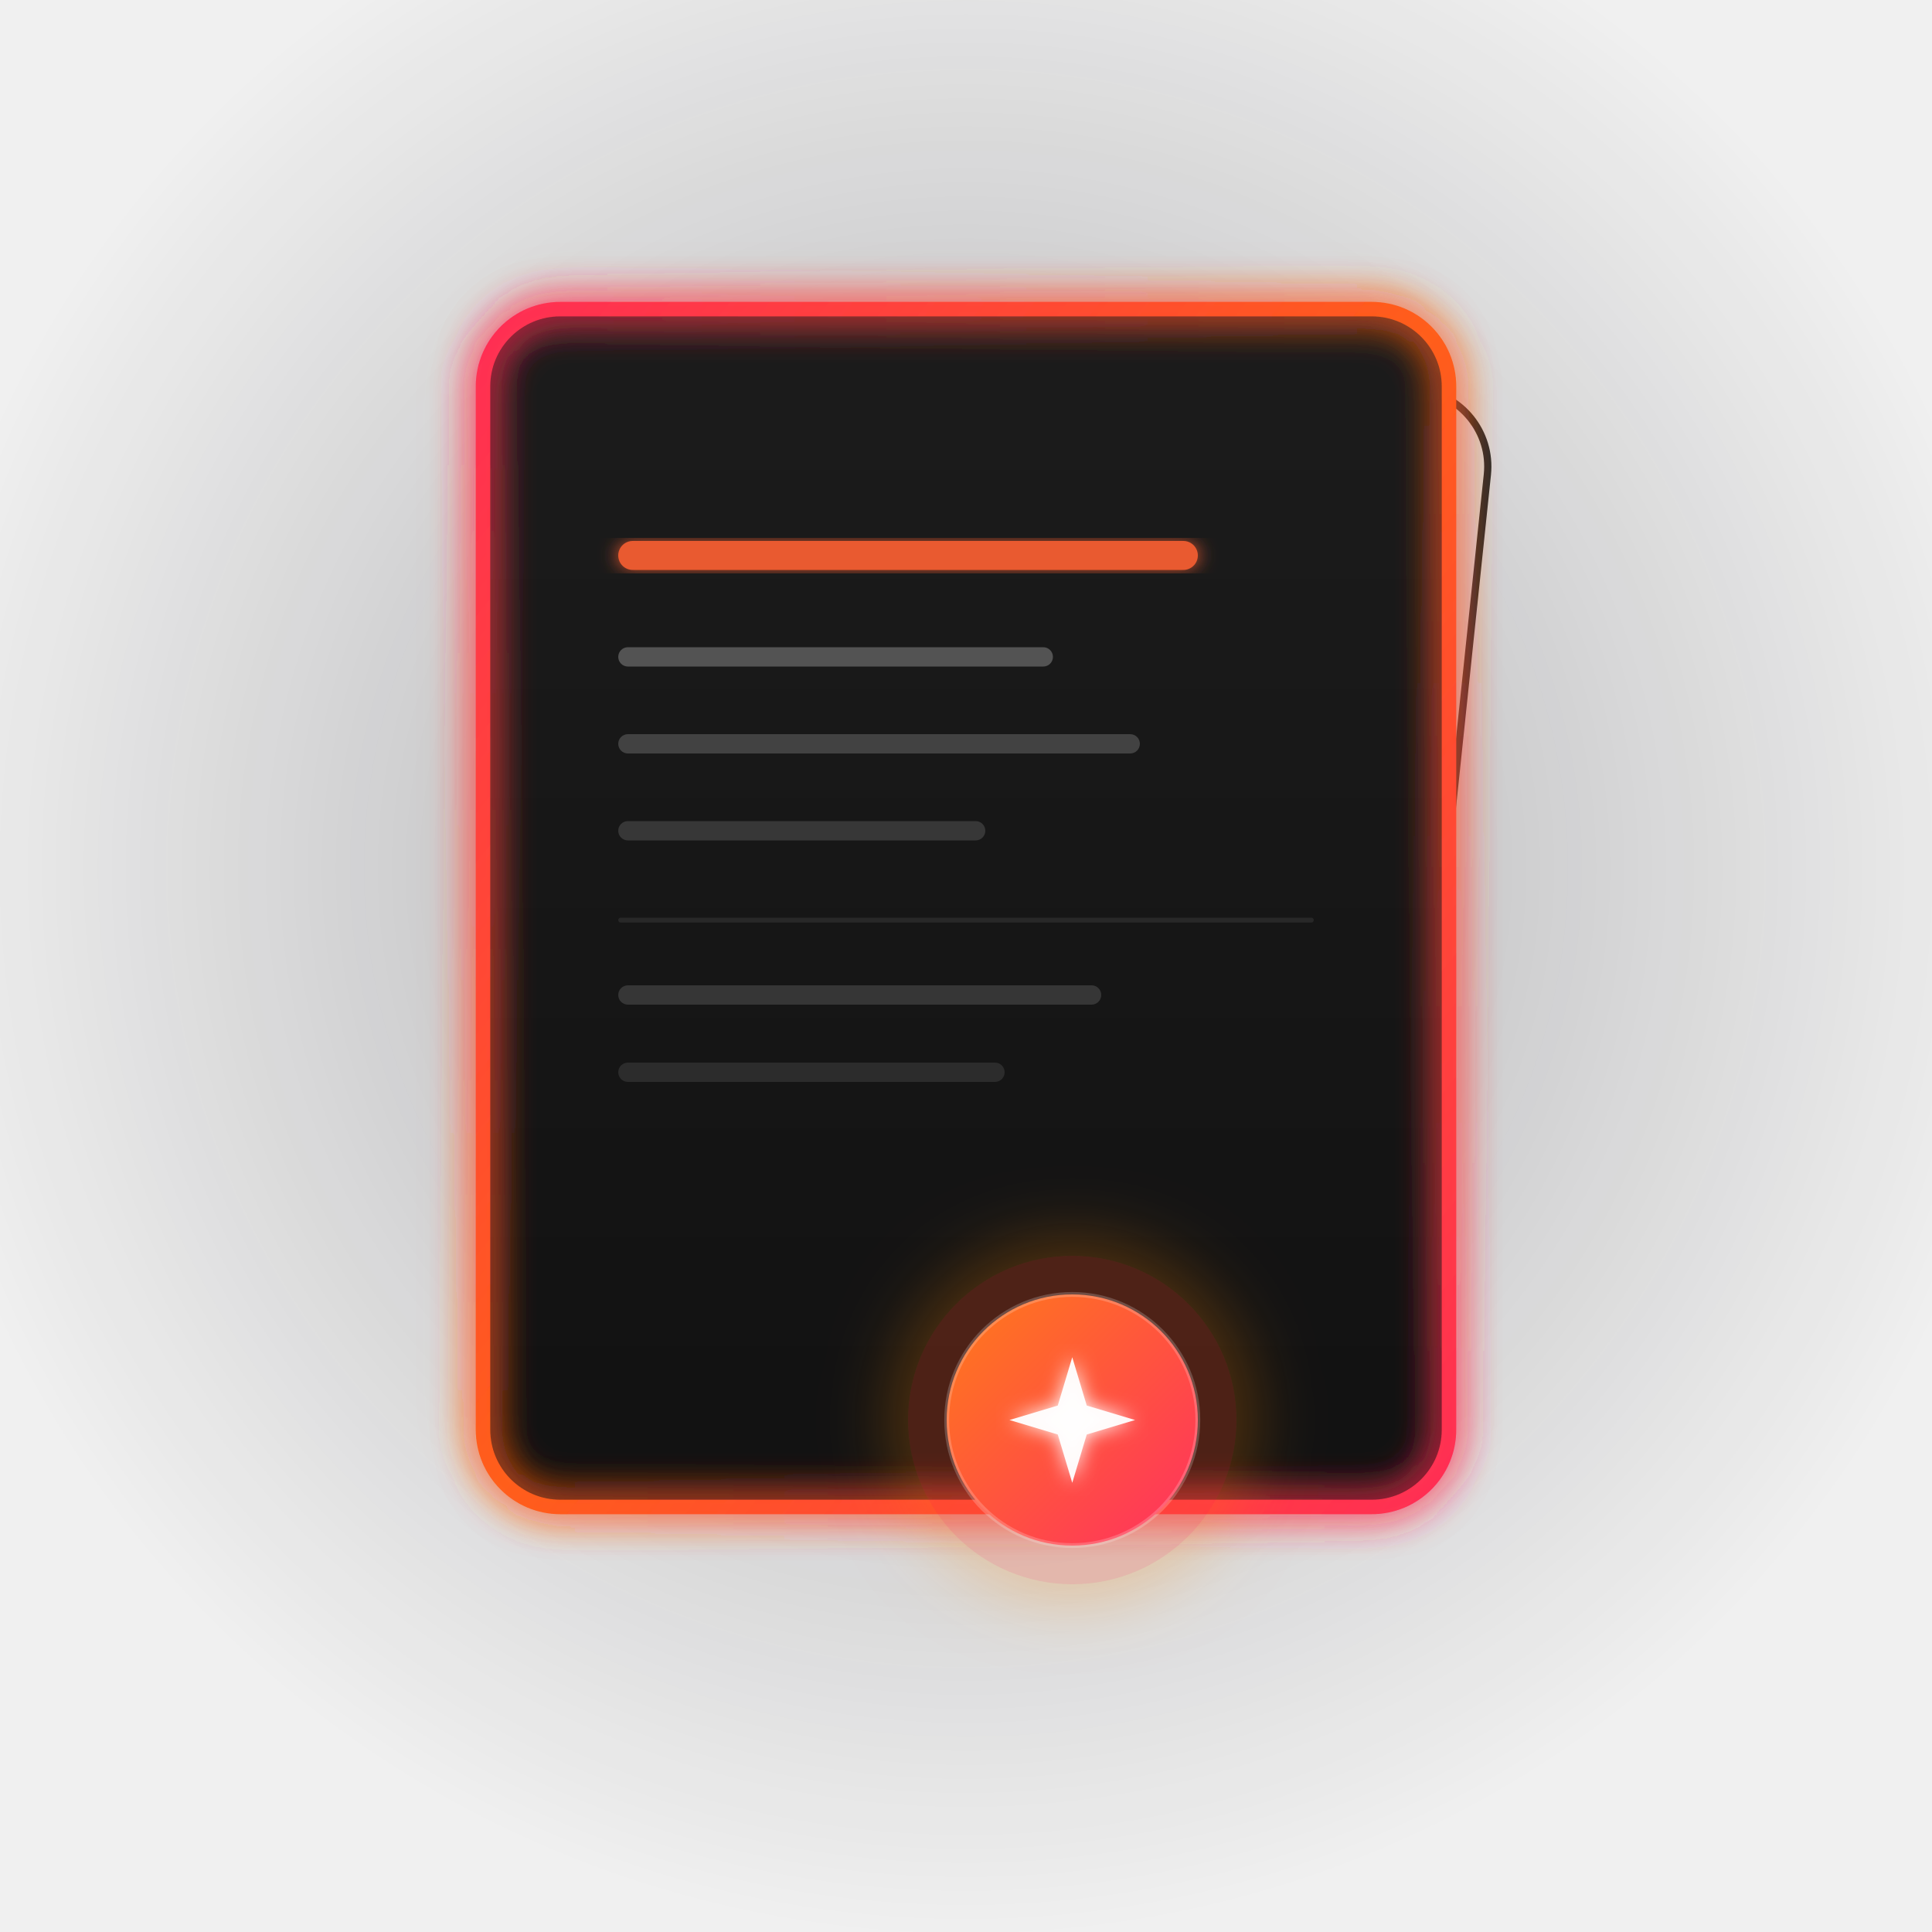
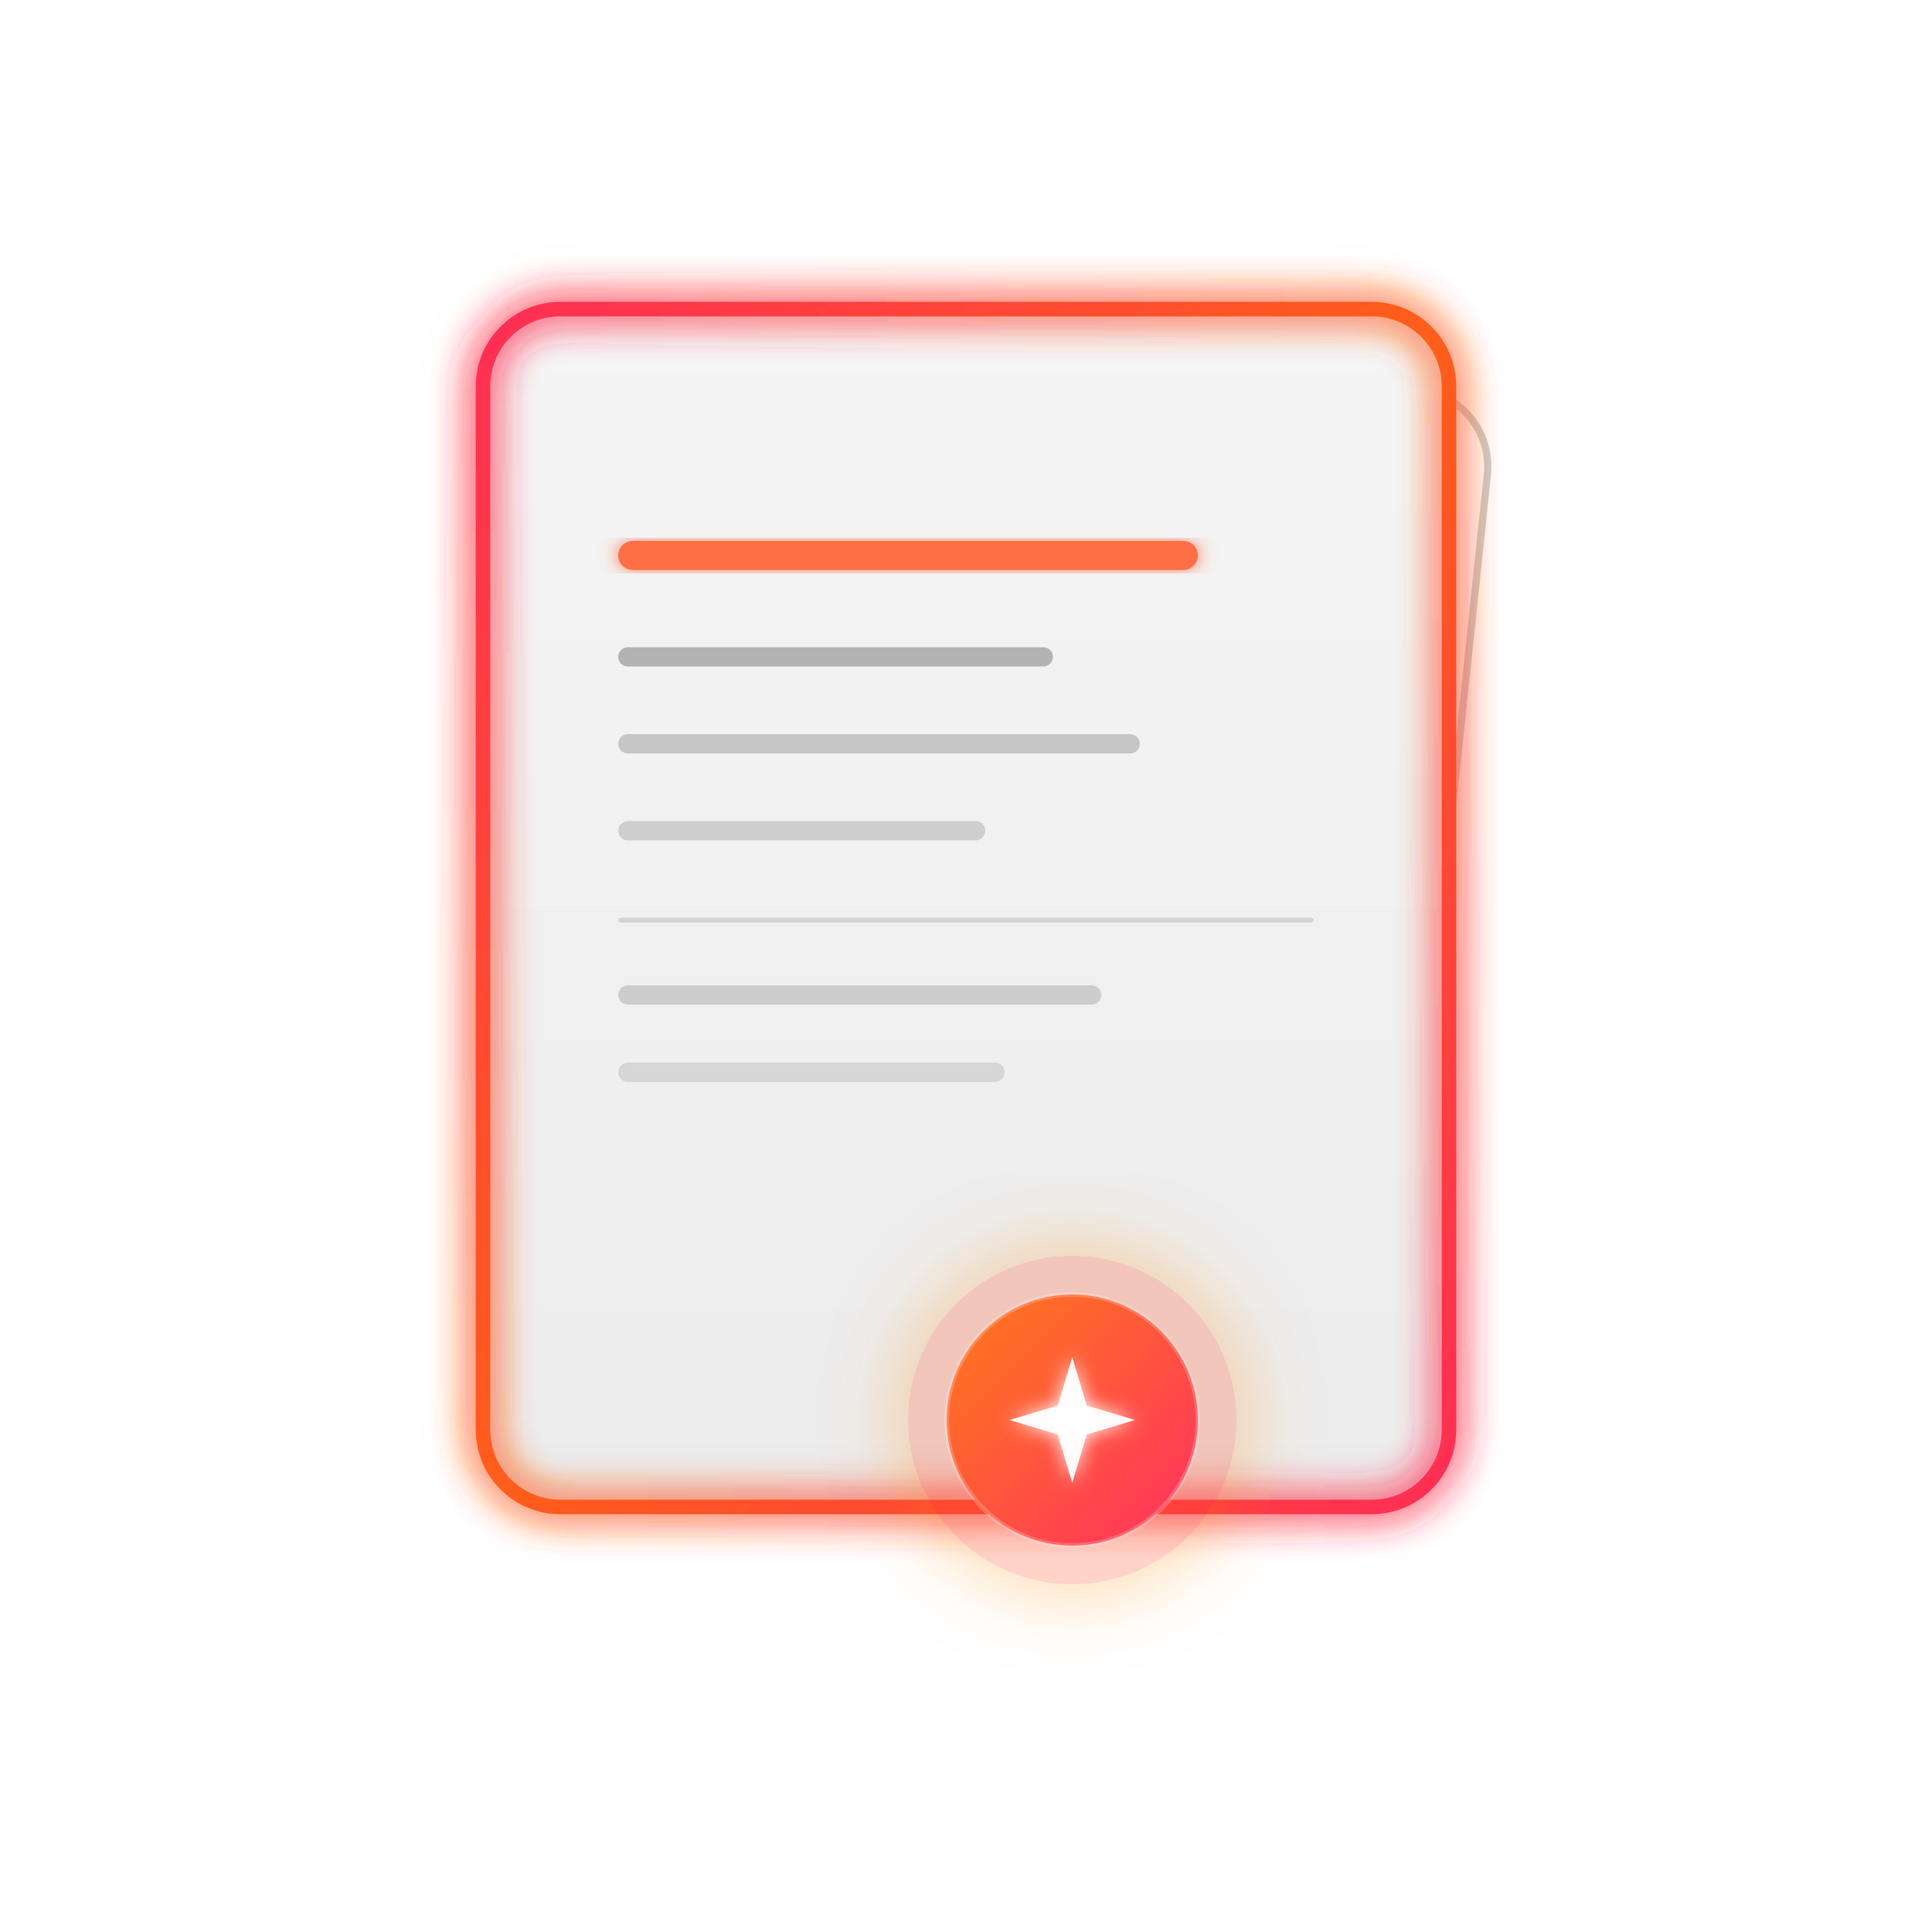
<svg xmlns="http://www.w3.org/2000/svg" viewBox="0 0 400 400" width="400" height="400">
  <defs>
    <linearGradient id="neonBorder" x1="0%" y1="0%" x2="100%" y2="100%">
      <stop offset="0%" style="stop-color:#FF2D55;stop-opacity:1" />
      <stop offset="50%" style="stop-color:#FF5E1A;stop-opacity:1" />
      <stop offset="100%" style="stop-color:#FF2D55;stop-opacity:1" />
    </linearGradient>
    <linearGradient id="badgeGrad" x1="0%" y1="0%" x2="100%" y2="100%">
      <stop offset="0%" style="stop-color:#FF7A1A;stop-opacity:1" />
      <stop offset="100%" style="stop-color:#FF3060;stop-opacity:1" />
    </linearGradient>
    <linearGradient id="pageFill" x1="0%" y1="0%" x2="0%" y2="100%">
-       <stop offset="0%" style="stop-color:#1C1C1C;stop-opacity:1" />
-       <stop offset="100%" style="stop-color:#111111;stop-opacity:1" />
+       <stop offset="0%" style="stop-color:#F5F5F5;stop-opacity:1" />
+       <stop offset="100%" style="stop-color:#ECECEC;stop-opacity:1" />
    </linearGradient>
    <filter id="outerGlow" x="-30%" y="-30%" width="160%" height="160%">
      <feGaussianBlur stdDeviation="6" result="blur1" />
      <feColorMatrix in="blur1" type="matrix" values="2 0 0 0 1 0 0.3 0 0 0.1 0 0 0 0 0 0 0 0 1 0" result="colored" />
      <feMerge>
        <feMergeNode in="colored" />
        <feMergeNode in="colored" />
        <feMergeNode in="SourceGraphic" />
      </feMerge>
    </filter>
    <filter id="badgeGlow" x="-50%" y="-50%" width="200%" height="200%">
      <feGaussianBlur stdDeviation="8" result="blur" />
      <feColorMatrix in="blur" type="matrix" values="2 0 0 0 1 0 0.5 0 0 0.2 0 0 0 0 0 0 0 0 1 0" result="colored" />
      <feMerge>
        <feMergeNode in="colored" />
        <feMergeNode in="colored" />
        <feMergeNode in="SourceGraphic" />
      </feMerge>
    </filter>
    <filter id="borderGlow" x="-10%" y="-10%" width="120%" height="120%">
      <feGaussianBlur stdDeviation="4" result="blur" />
      <feMerge>
        <feMergeNode in="blur" />
        <feMergeNode in="blur" />
        <feMergeNode in="SourceGraphic" />
      </feMerge>
    </filter>
    <filter id="lineGlow">
      <feGaussianBlur stdDeviation="2" result="blur" />
      <feMerge>
        <feMergeNode in="blur" />
        <feMergeNode in="SourceGraphic" />
      </feMerge>
    </filter>
  </defs>
-   <rect width="400" height="400" fill="transparent" />
-   <radialGradient id="vignette" cx="50%" cy="45%" r="55%">
-     <stop offset="0%" style="stop-color:#1a1a2e;stop-opacity:0.3" />
-     <stop offset="100%" style="stop-color:#000000;stop-opacity:0" />
-   </radialGradient>
-   <rect width="400" height="400" fill="url(#vignette)" />
-   <rect x="112" y="72" width="186" height="232" rx="16" fill="none" stroke="#2a2a2a" stroke-width="1.5" transform="rotate(6, 205, 188)" />
-   <rect x="108" y="68" width="186" height="232" rx="16" fill="none" stroke="#333333" stroke-width="1.5" transform="rotate(3, 205, 184)" />
+   <rect width="400" height="400" fill="#FFFFFF" />
+   <rect x="112" y="72" width="186" height="232" rx="16" fill="none" stroke="#cccccc" stroke-width="1.5" transform="rotate(6, 205, 188)" />
+   <rect x="108" y="68" width="186" height="232" rx="16" fill="none" stroke="#bbbbbb" stroke-width="1.5" transform="rotate(3, 205, 184)" />
  <rect x="98" y="62" width="200" height="248" rx="18" fill="#FF4020" opacity="0.08" filter="url(#outerGlow)" />
  <rect x="100" y="64" width="200" height="248" rx="16" fill="url(#pageFill)" />
  <rect x="100" y="64" width="200" height="248" rx="16" fill="none" stroke="url(#neonBorder)" stroke-width="3" filter="url(#borderGlow)" opacity="1" />
  <rect x="100" y="64" width="200" height="248" rx="16" fill="none" stroke="url(#neonBorder)" stroke-width="1.5" />
  <rect x="128" y="112" width="120" height="6" rx="3" fill="#FF6030" opacity="0.9" filter="url(#lineGlow)" />
-   <rect x="128" y="134" width="90" height="4" rx="2" fill="#ffffff" opacity="0.25" />
-   <rect x="128" y="152" width="108" height="4" rx="2" fill="#ffffff" opacity="0.18" />
-   <rect x="128" y="170" width="76" height="4" rx="2" fill="#ffffff" opacity="0.14" />
-   <rect x="128" y="190" width="144" height="1" rx="0.5" fill="#ffffff" opacity="0.08" />
-   <rect x="128" y="204" width="100" height="4" rx="2" fill="#ffffff" opacity="0.14" />
-   <rect x="128" y="220" width="80" height="4" rx="2" fill="#ffffff" opacity="0.10" />
+   <rect x="128" y="134" width="90" height="4" rx="2" fill="#999999" opacity="0.7" />
+   <rect x="128" y="152" width="108" height="4" rx="2" fill="#999999" opacity="0.5" />
+   <rect x="128" y="170" width="76" height="4" rx="2" fill="#999999" opacity="0.4" />
+   <rect x="128" y="190" width="144" height="1" rx="0.5" fill="#cccccc" opacity="0.8" />
+   <rect x="128" y="204" width="100" height="4" rx="2" fill="#999999" opacity="0.4" />
+   <rect x="128" y="220" width="80" height="4" rx="2" fill="#999999" opacity="0.3" />
  <circle cx="222" cy="294" r="34" fill="#FF5020" opacity="0.25" filter="url(#badgeGlow)" />
  <circle cx="222" cy="294" r="26" fill="url(#badgeGrad)" />
  <circle cx="222" cy="294" r="26" fill="none" stroke="#ffffff" stroke-width="1" opacity="0.2" />
  <g transform="translate(222, 294)" filter="url(#lineGlow)">
    <polygon points="0,-13 3,-3 13,0 3,3 0,13 -3,3 -13,0 -3,-3" fill="white" opacity="0.95" />
  </g>
</svg>
